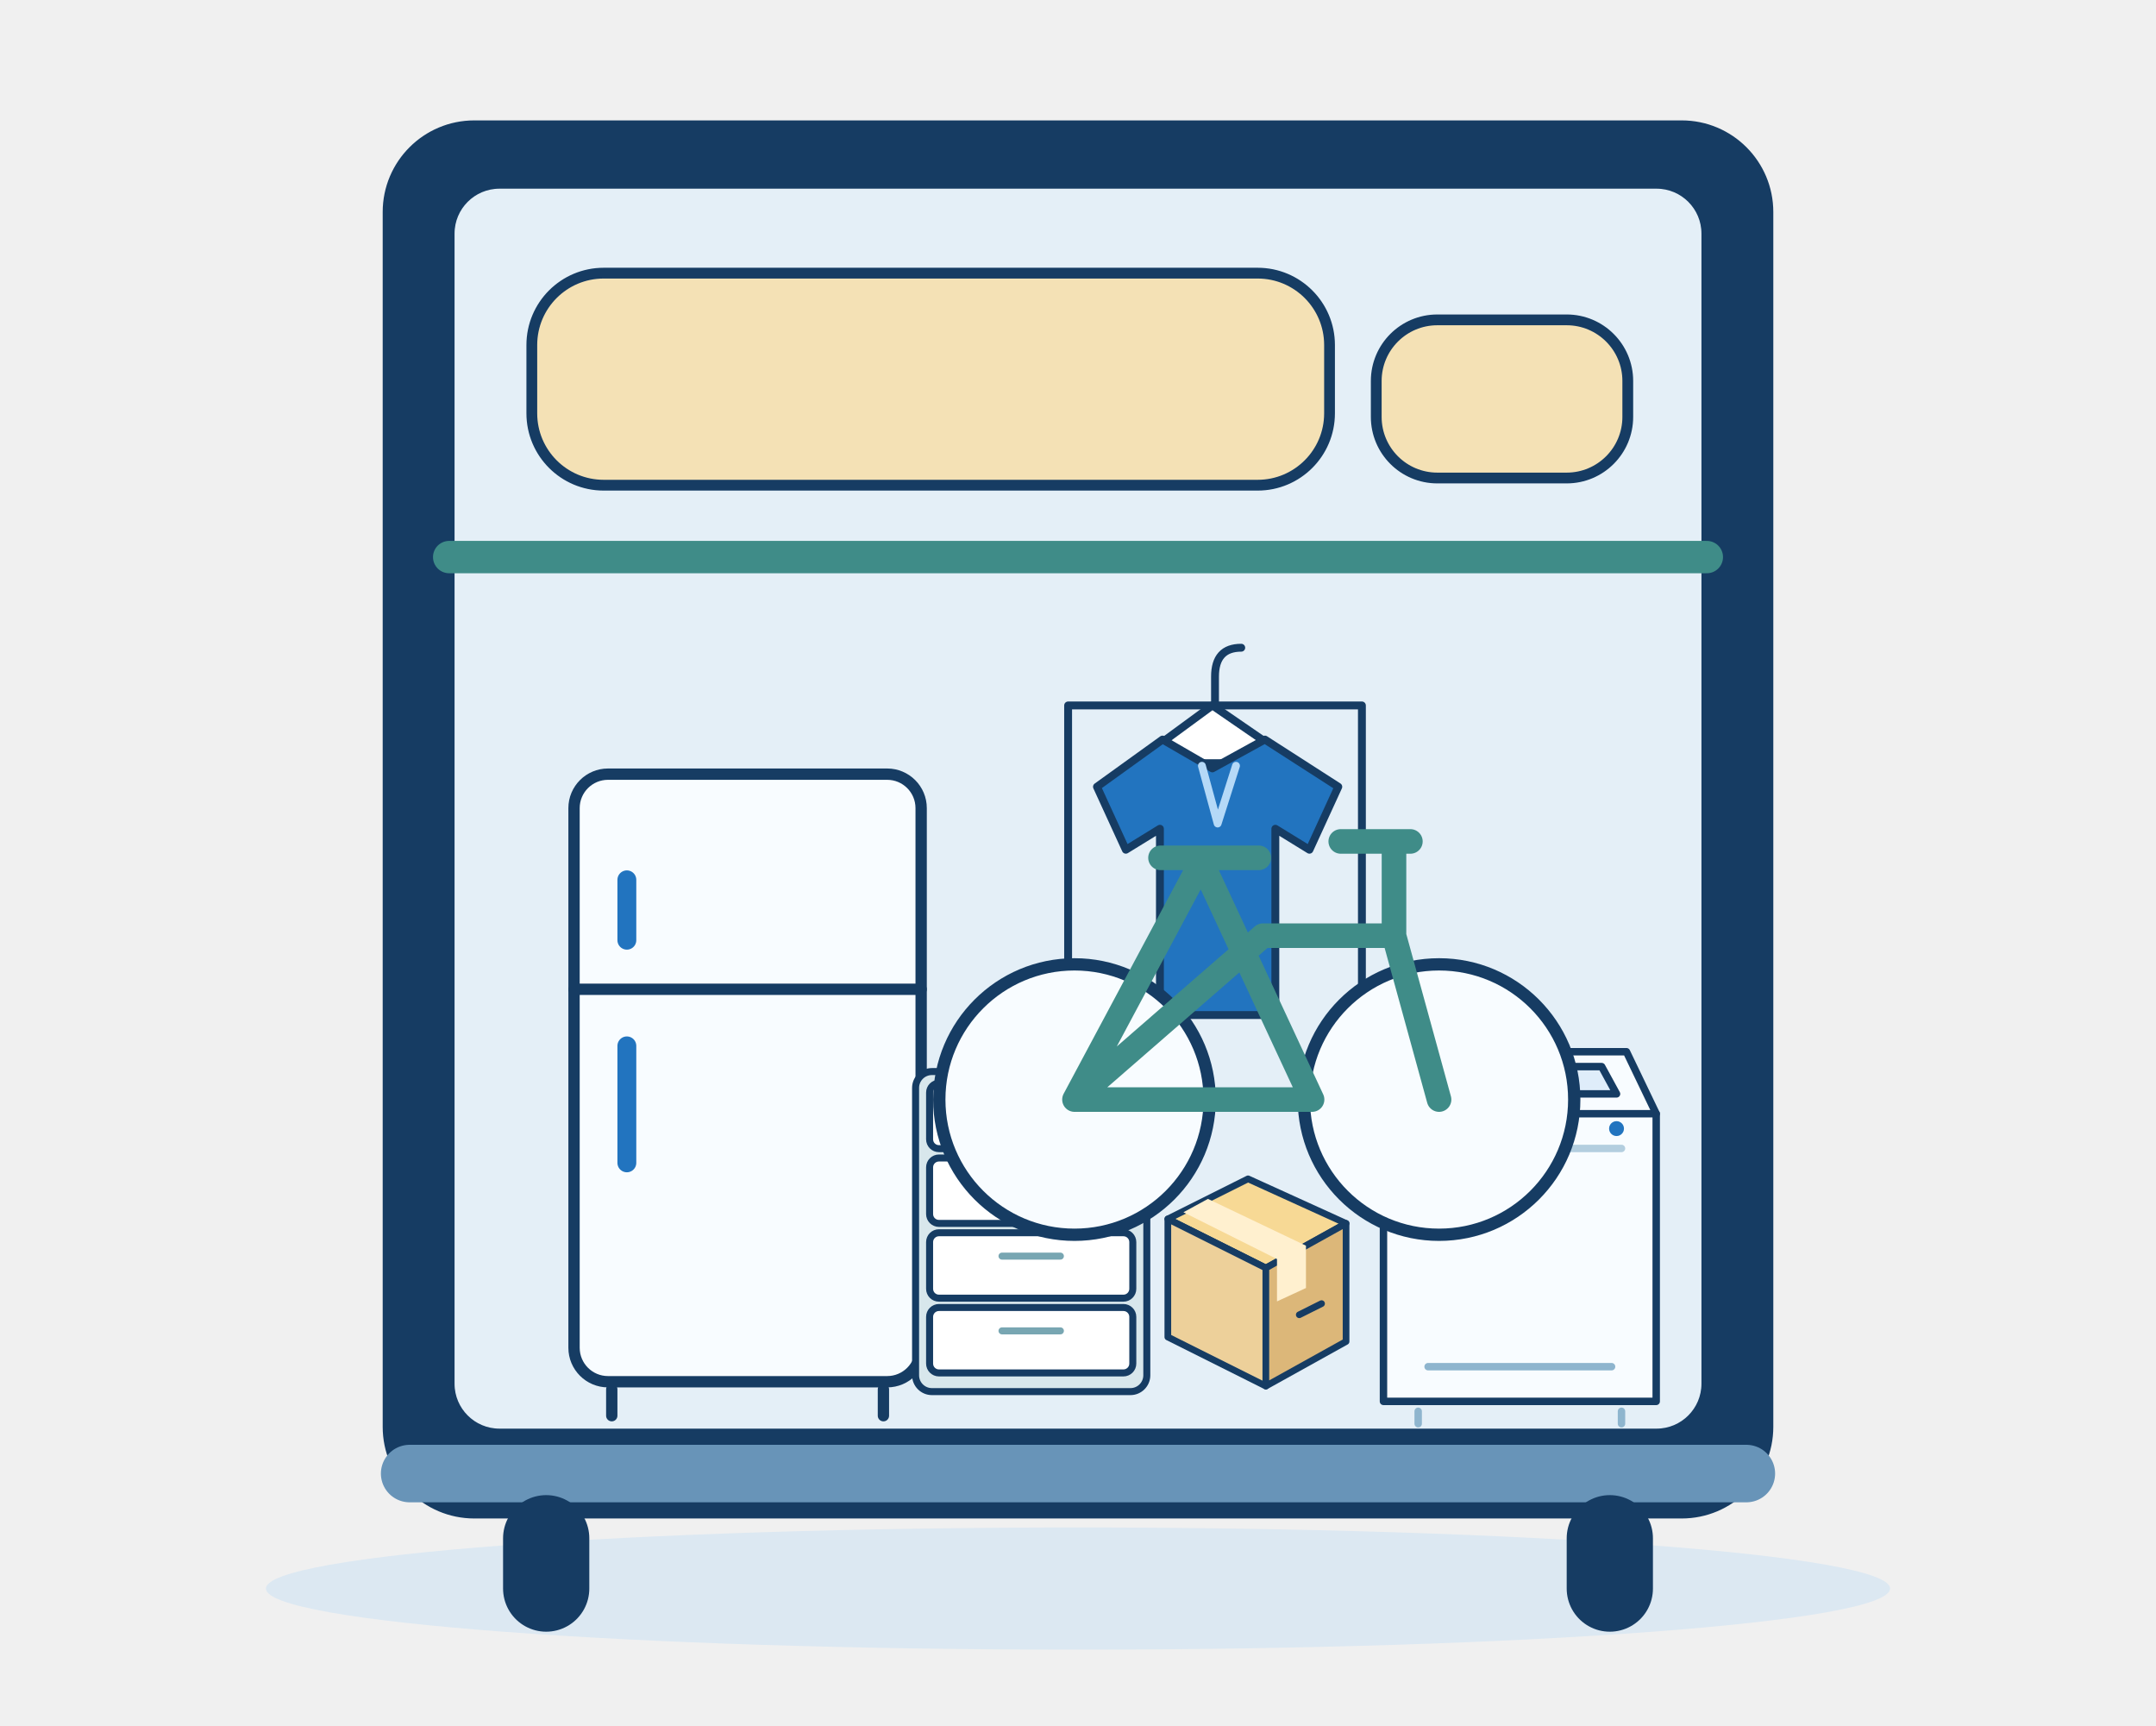
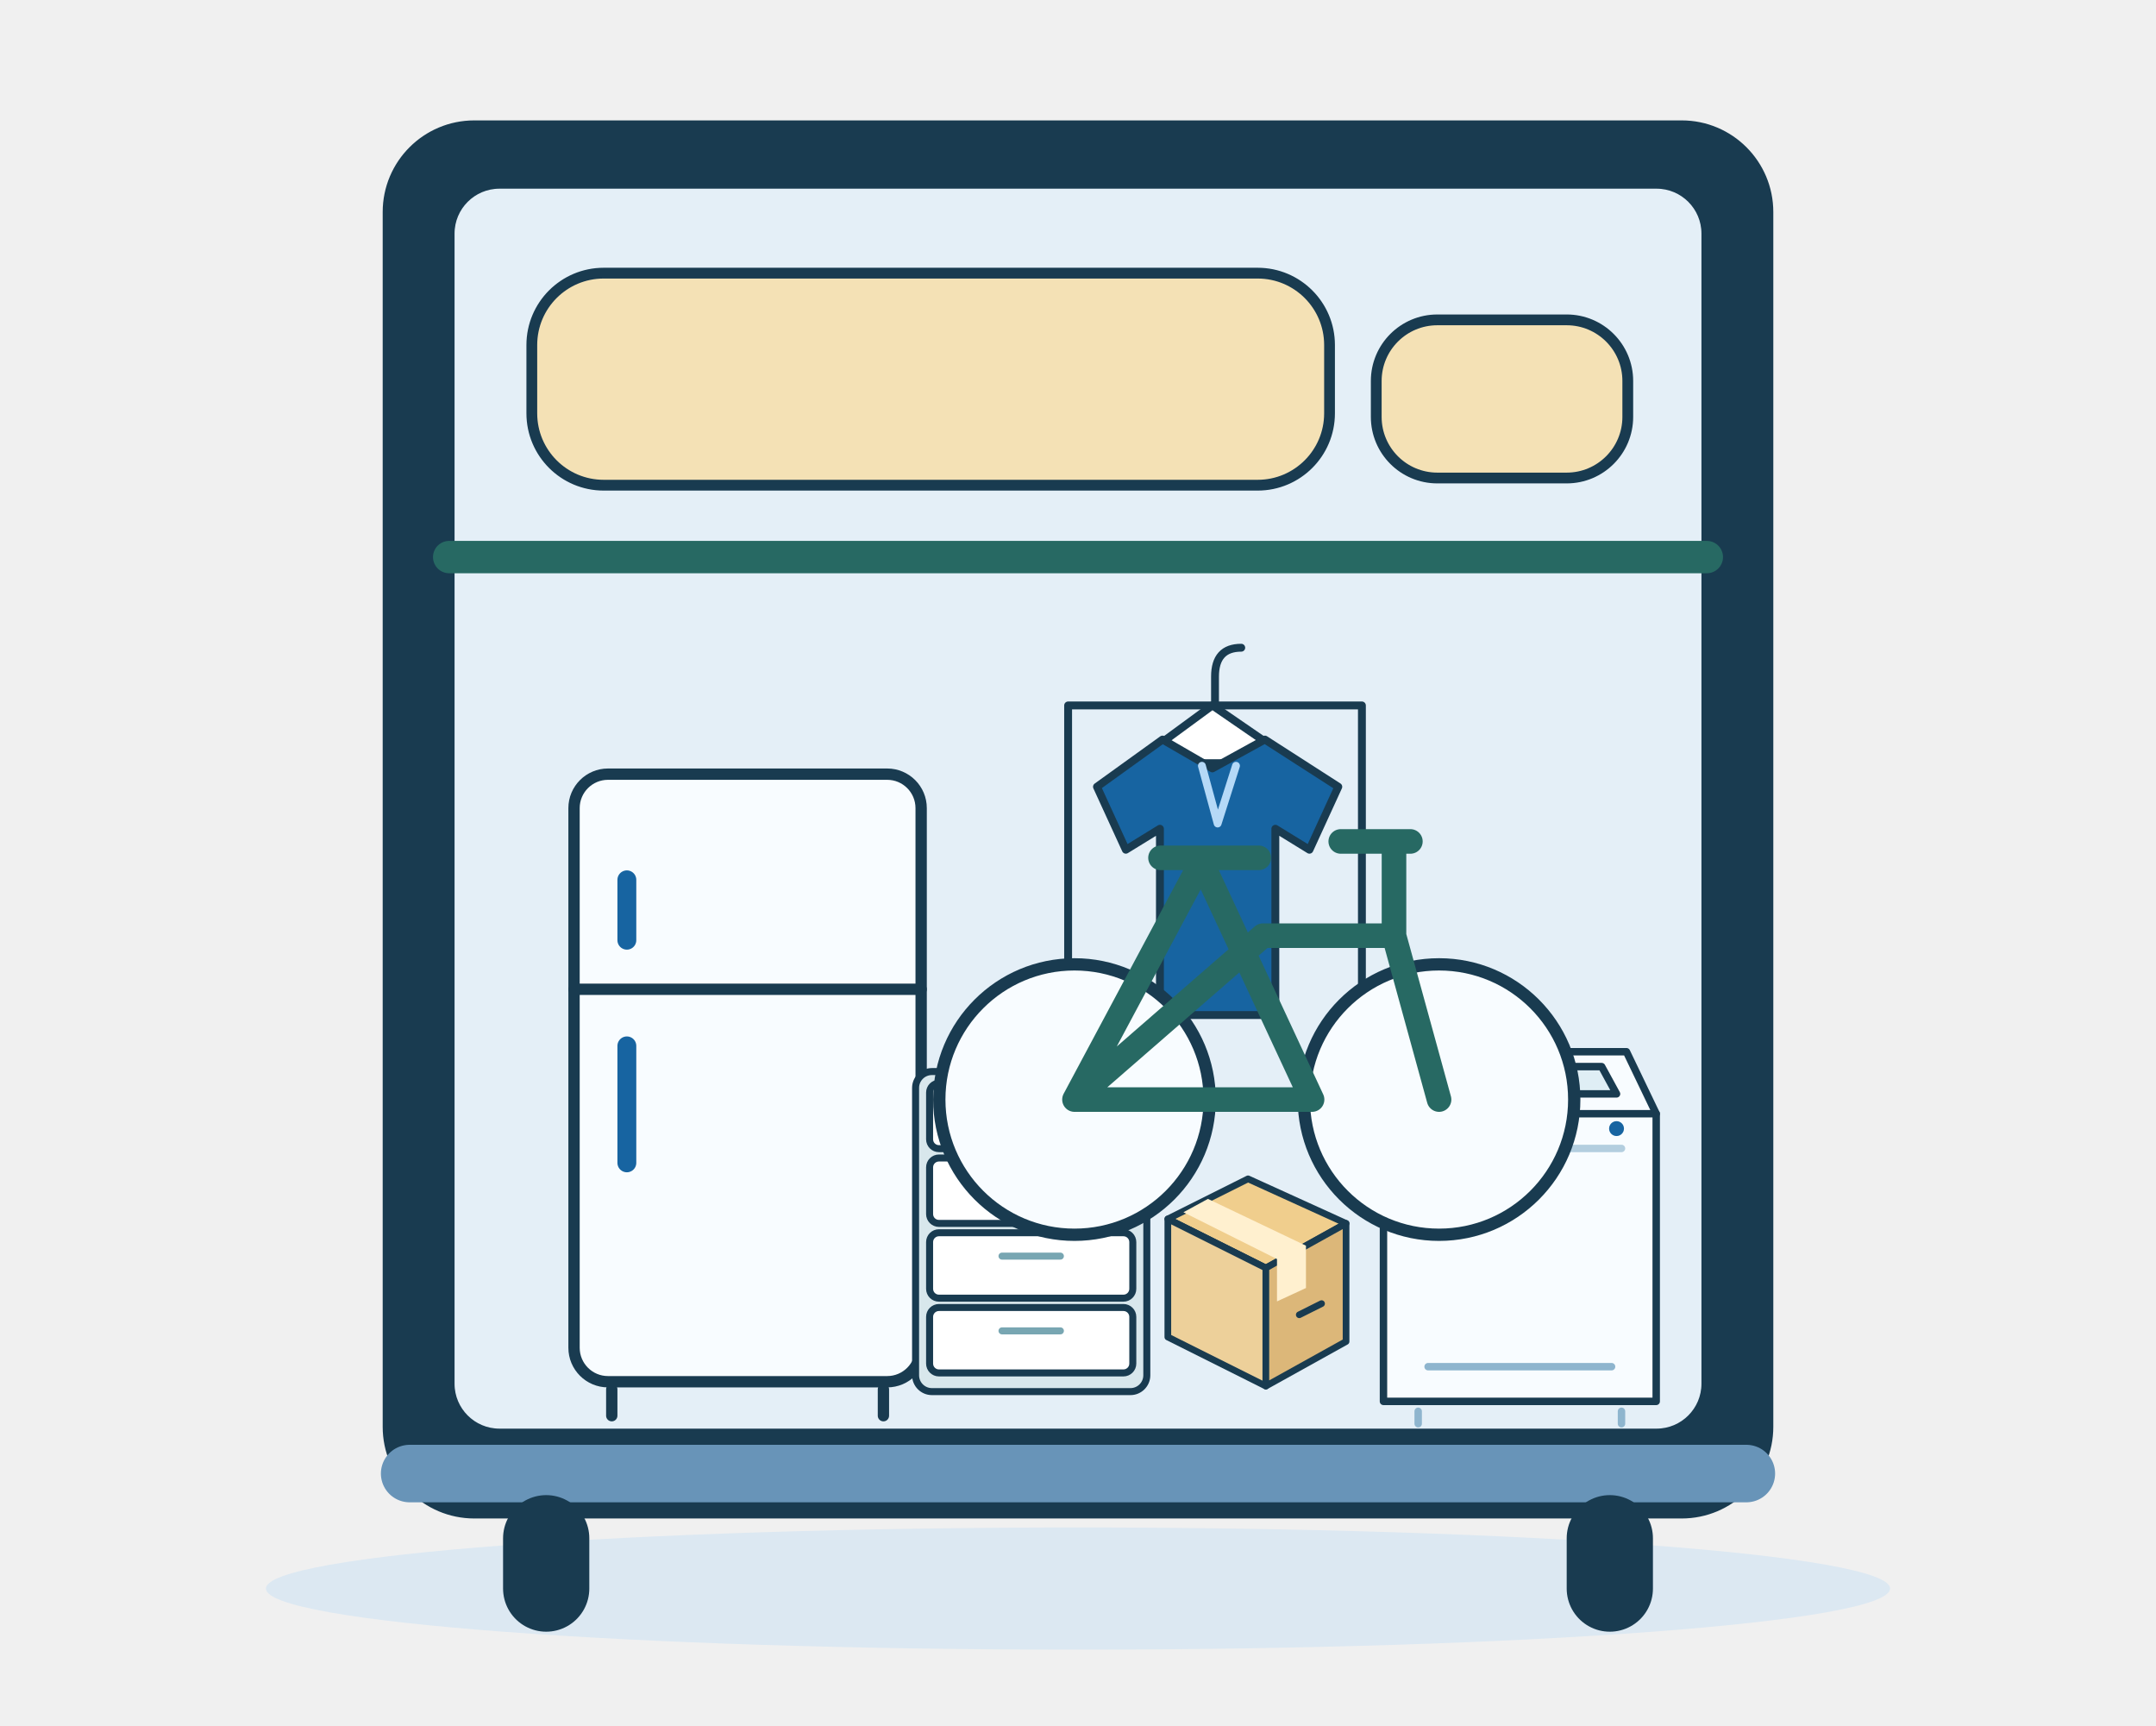
<svg xmlns="http://www.w3.org/2000/svg" width="600" height="480" viewBox="0 0 600 480" fill="none">
-   <g stroke="#163c63" stroke-width="3" stroke-linecap="round" stroke-linejoin="round">
+   <g stroke="#193b50" stroke-width="3" stroke-linecap="round" stroke-linejoin="round">
    <ellipse cx="300" cy="442" rx="226" ry="17" fill="#dce8f2" stroke="none" />
-     <rect x="108" y="35" width="384" height="386" rx="24" fill="#163c63" />
+     <rect x="108" y="35" width="384" height="386" rx="24" fill="#193b50" />
    <rect x="125" y="51" width="350" height="348" rx="14" fill="#e4eff7" />
-     <path d="M125 155h350" stroke="#3f8c88" stroke-width="9" />
+     <path d="M125 155h350" stroke="#276963" stroke-width="9" />
    <rect x="148" y="76" width="222" height="59" rx="20" fill="#f4e1b5" />
    <rect x="383" y="89" width="70" height="44" rx="17" fill="#f4e1b5" />
    <g transform="translate(123 207) scale(1.05)">
      <rect x="35" y="8" width="92" height="161" rx="9" fill="#f8fcff" />
      <path d="M35 65h92" />
-       <path d="M49 36v16m0 28v31" stroke="#2274bf" stroke-width="5" />
+       <path d="M49 36v16m0 28v31" stroke="#1764a1" stroke-width="5" />
      <path d="M45 171v7m72-7v7" />
    </g>
    <g transform="translate(279 170) scale(.73)">
      <path d="M25 171V36h112v135M15 171h26m81 0h26" />
      <path d="M81 37V25q0-11 10-11" />
      <path d="m80 36-30 22h62Z" fill="#fff" />
-       <path d="m61 49-25 18 11 24 13-8v71h44V83l13 8 11-24-28-18-20 11Z" fill="#2274bf" />
+       <path d="m61 49-25 18 11 24 13-8v71h44V83l13 8 11-24-28-18-20 11Z" fill="#1764a1" />
      <path d="m76 59 6 22 7-22" stroke="#b5d9f7" />
    </g>
    <g transform="translate(234 278) scale(.65)">
      <rect x="32" y="31" width="99" height="137" rx="7" fill="#d8e7ec" />
      <rect x="38" y="36" width="87" height="28" rx="4" fill="#fff" />
      <path d="M69 46h25" stroke="#78a6b2" />
      <rect x="38" y="68" width="87" height="28" rx="4" fill="#fff" />
      <path d="M69 78h25" stroke="#78a6b2" />
      <rect x="38" y="100" width="87" height="28" rx="4" fill="#fff" />
      <path d="M69 110h25" stroke="#78a6b2" />
      <rect x="38" y="132" width="87" height="28" rx="4" fill="#fff" />
      <path d="M69 142h25" stroke="#78a6b2" />
    </g>
    <g transform="translate(365 274) scale(.69)">
      <path d="M29 52 42 27h85l12 25v116H29Z" fill="#f8fcff" />
      <path d="M29 52h110" />
-       <path d="m46 44 6-11h65l6 11Z" fill="#dfedfa" />
+       <path d="m46 44 6-11h65l6 11Z" fill="#dfeef5" />
      <path d="M42 66h83" stroke="#b3cedf" />
      <rect x="53" y="39" width="48" height="4" rx="2" fill="#8eb5ce" stroke="none" />
-       <circle cx="123" cy="58" r="3" fill="#2274bf" stroke="none" />
+       <circle cx="123" cy="58" r="3" fill="#1764a1" stroke="none" />
      <path d="M47 154h74M43 172v5m82-5v5" stroke="#8eb5ce" />
    </g>
    <g transform="translate(250 168) scale(1.14)">
      <circle cx="43" cy="121" r="33" fill="#f8fcff" />
      <circle cx="132" cy="121" r="33" fill="#f8fcff" />
-       <path d="m43 121 31-58 27 58H43l46-40h32l11 40M108 58h17m-4 0v23M64 62h24" stroke="#3f8c88" stroke-width="6" />
+       <path d="m43 121 31-58 27 58H43l46-40h32l11 40M108 58h17m-4 0v23M64 62h24" stroke="#276963" stroke-width="6" />
    </g>
    <g transform="translate(325 328) scale(0.62)">
-       <path d="M0 18 36 0 80 20 44 40Z" fill="#f7d995" />
+       <path d="M0 18 36 0 80 20 44 40Z" fill="#f0ce8d" />
      <path d="M0 18v53l44 22V40Z" fill="#edd09a" />
      <path d="m44 40 36-20v53L44 93Z" fill="#dcb779" />
      <path d="m18 9 44 21v19l-13 6V36L7 15" stroke="none" fill="#fff0cf" />
      <path d="m59 61 10-5" />
    </g>
    <path d="M114 410h372" stroke="#6894b8" stroke-width="16" />
    <path d="M152 428v14m296-14v14" stroke-width="24" />
  </g>
</svg>
